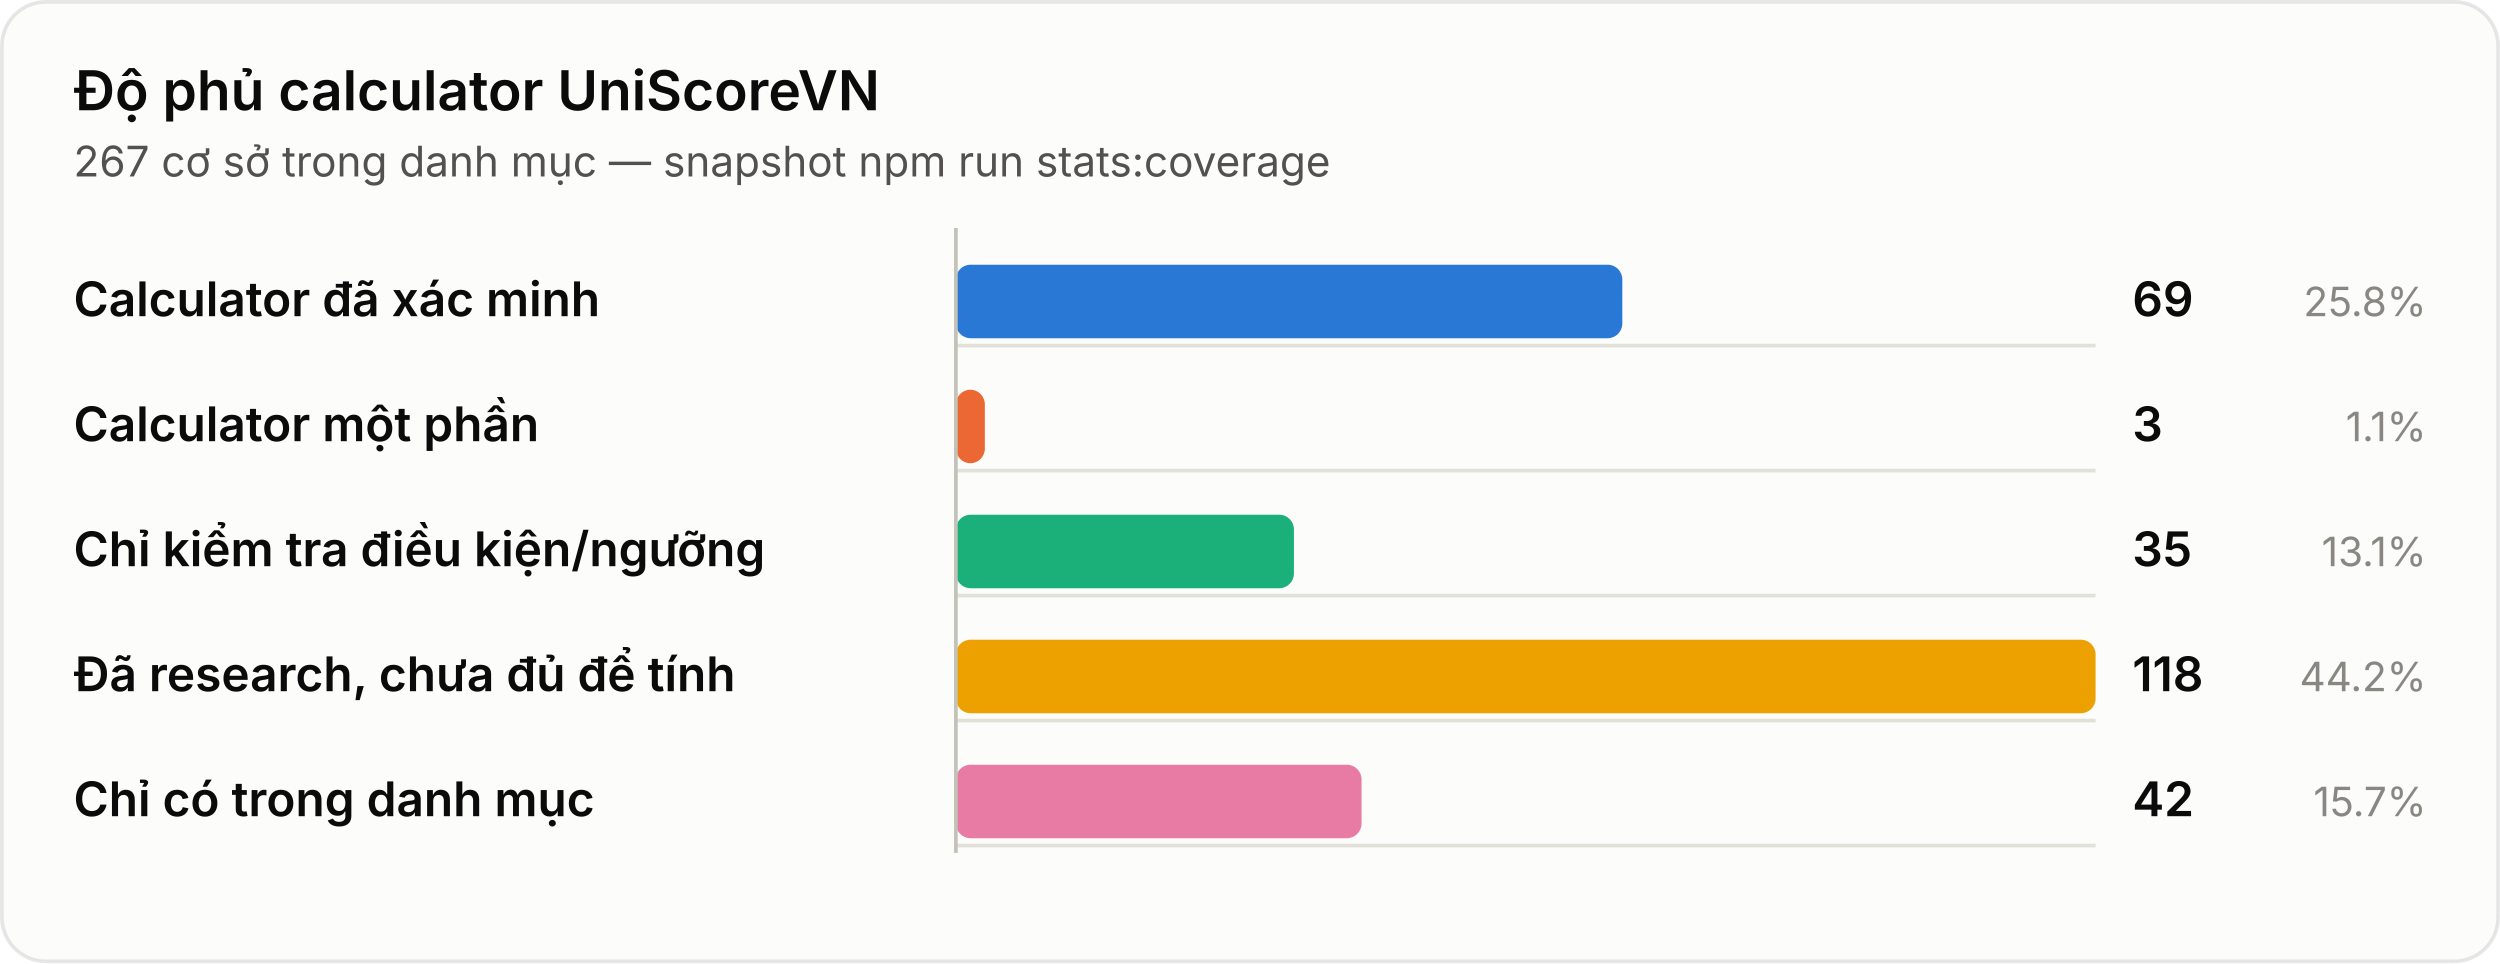
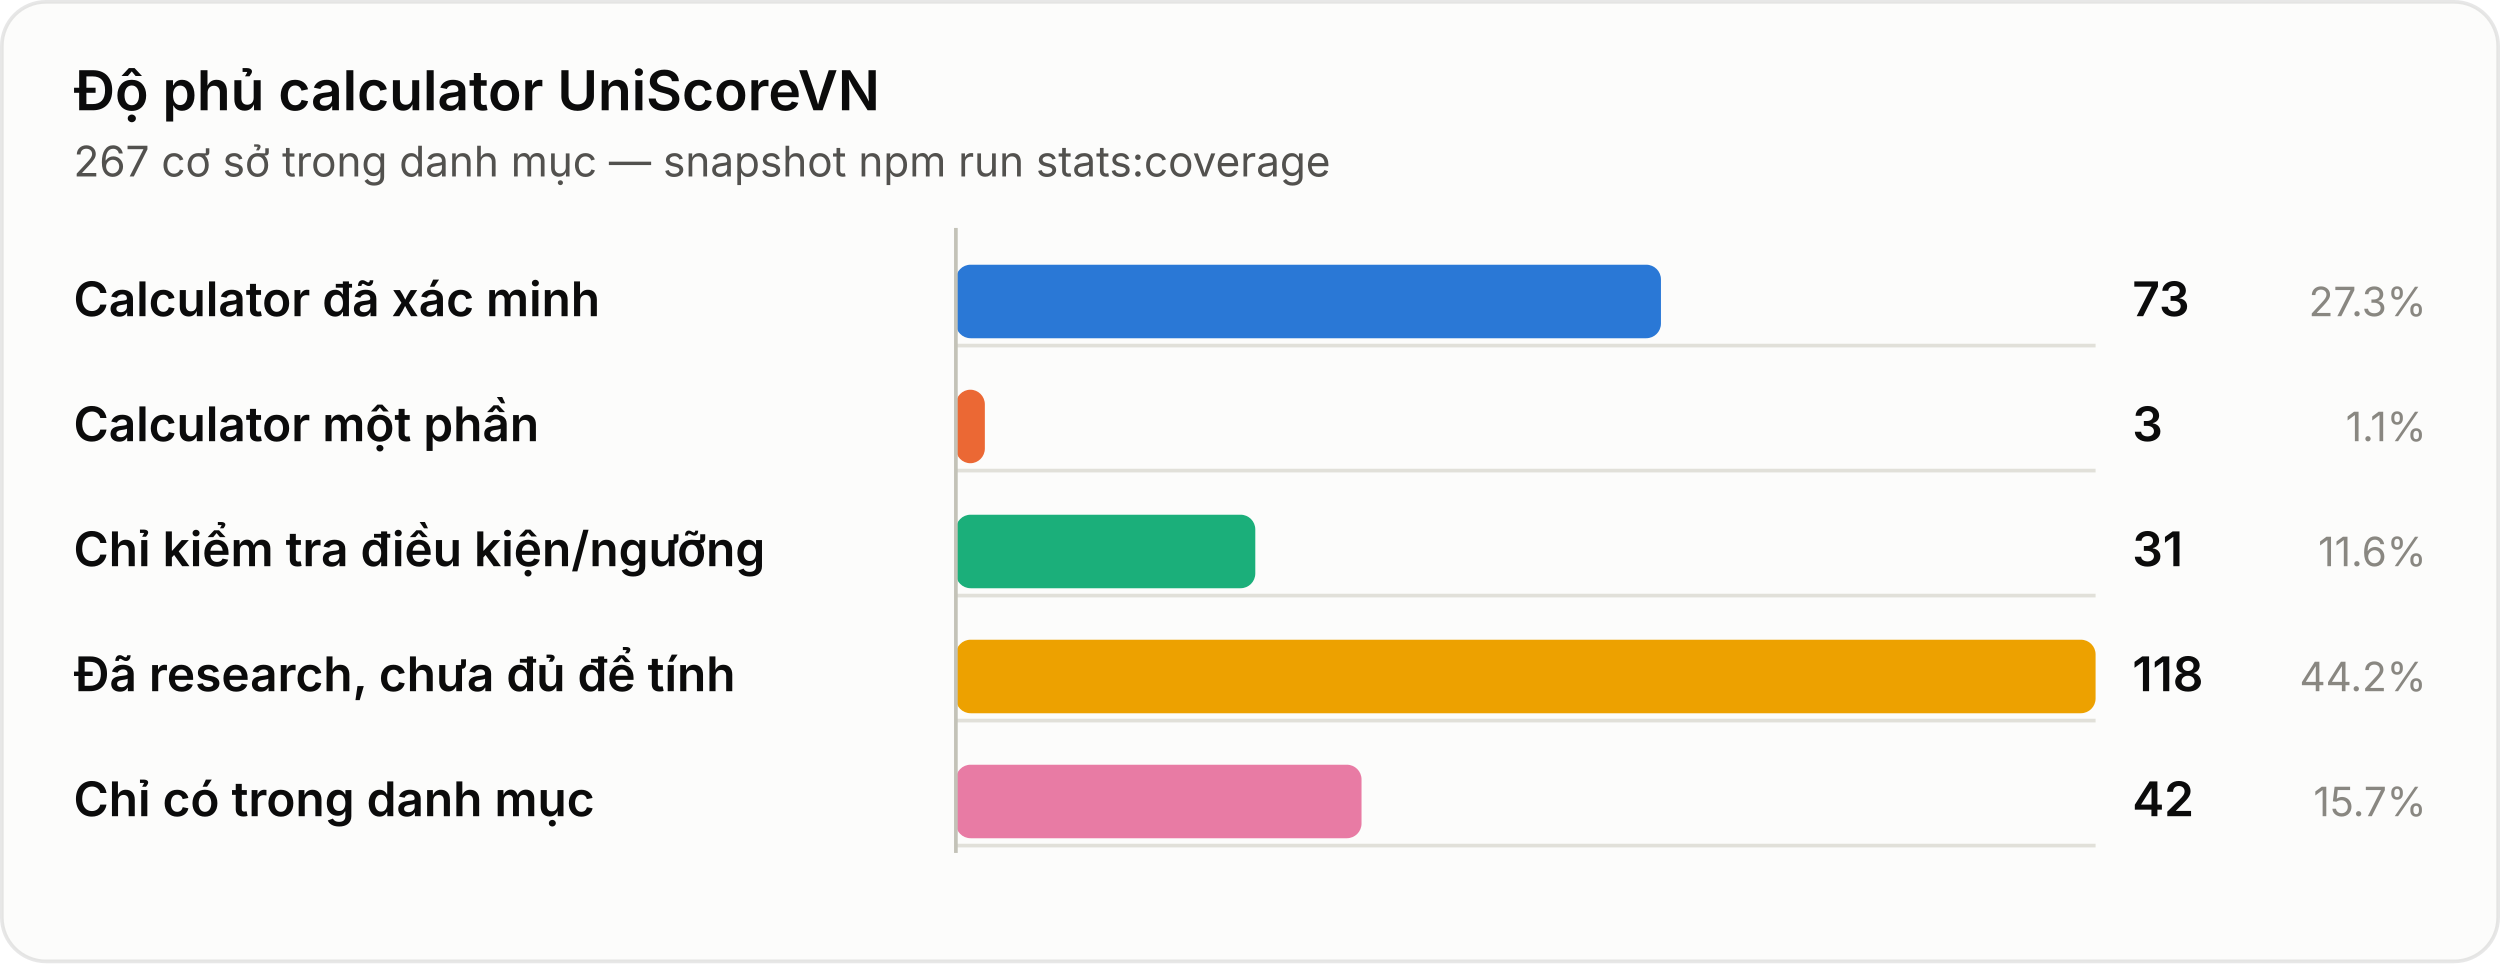
<svg xmlns="http://www.w3.org/2000/svg" width="680" height="262" viewBox="0 0 680 262" font-family="system-ui, -apple-system, Segoe UI, sans-serif">
  <rect x="0.5" y="0.5" width="679" height="261" rx="12" fill="#fcfcfb" stroke="rgba(11,11,11,0.10)" />
  <text x="20" y="30" font-size="15" font-weight="600" fill="#0b0b0b">Độ phủ calculator UniScoreVN</text>
  <text x="20" y="48" font-size="11.5" fill="#52514e">267 cơ sở trong danh mục — snapshot npm run stats:coverage</text>
  <g transform="translate(20, 10)">
    <text x="0" y="76" font-size="13" font-weight="600" fill="#0b0b0b">Calculator đã xác minh</text>
    <line x1="240" y1="84" x2="550" y2="84" stroke="#e1e0d9" stroke-width="1" />
-     <rect x="240" y="62" width="181.271" height="20" rx="4" fill="#2a78d6" />
-     <text x="560" y="76" font-size="13" font-weight="600" fill="#0b0b0b" text-anchor="start">69</text>
-     <text x="640" y="76" font-size="11" fill="#898781" text-anchor="end">25.8%</text>
+     <rect x="240" y="62" width="191.78" height="20" rx="4" fill="#2a78d6" />
+     <text x="560" y="76" font-size="13" font-weight="600" fill="#0b0b0b" text-anchor="start">73</text>
+     <text x="640" y="76" font-size="11" fill="#898781" text-anchor="end">27.3%</text>
    <text x="0" y="110" font-size="13" font-weight="600" fill="#0b0b0b">Calculator một phần</text>
    <line x1="240" y1="118" x2="550" y2="118" stroke="#e1e0d9" stroke-width="1" />
    <rect x="240" y="96" width="7.881" height="20" rx="4" fill="#eb6834" />
    <text x="560" y="110" font-size="13" font-weight="600" fill="#0b0b0b" text-anchor="start">3</text>
    <text x="640" y="110" font-size="11" fill="#898781" text-anchor="end">1.1%</text>
    <text x="0" y="144" font-size="13" font-weight="600" fill="#0b0b0b">Chỉ kiểm tra điều kiện/ngưỡng</text>
    <line x1="240" y1="152" x2="550" y2="152" stroke="#e1e0d9" stroke-width="1" />
-     <rect x="240" y="130" width="91.949" height="20" rx="4" fill="#1baf7a" />
-     <text x="560" y="144" font-size="13" font-weight="600" fill="#0b0b0b" text-anchor="start">35</text>
-     <text x="640" y="144" font-size="11" fill="#898781" text-anchor="end">13.1%</text>
+     <rect x="240" y="130" width="81.441" height="20" rx="4" fill="#1baf7a" />
+     <text x="560" y="144" font-size="13" font-weight="600" fill="#0b0b0b" text-anchor="start">31</text>
+     <text x="640" y="144" font-size="11" fill="#898781" text-anchor="end">11.6%</text>
    <text x="0" y="178" font-size="13" font-weight="600" fill="#0b0b0b">Đã research, chưa đủ để tính</text>
    <line x1="240" y1="186" x2="550" y2="186" stroke="#e1e0d9" stroke-width="1" />
    <rect x="240" y="164" width="310" height="20" rx="4" fill="#eda100" />
    <text x="560" y="178" font-size="13" font-weight="600" fill="#0b0b0b" text-anchor="start">118</text>
    <text x="640" y="178" font-size="11" fill="#898781" text-anchor="end">44.2%</text>
    <text x="0" y="212" font-size="13" font-weight="600" fill="#0b0b0b">Chỉ có trong danh mục</text>
    <line x1="240" y1="220" x2="550" y2="220" stroke="#e1e0d9" stroke-width="1" />
    <rect x="240" y="198" width="110.339" height="20" rx="4" fill="#e87ba4" />
    <text x="560" y="212" font-size="13" font-weight="600" fill="#0b0b0b" text-anchor="start">42</text>
    <text x="640" y="212" font-size="11" fill="#898781" text-anchor="end">15.7%</text>
    <line x1="240" y1="52" x2="240" y2="222" stroke="#c3c2b7" stroke-width="1" />
  </g>
</svg>
